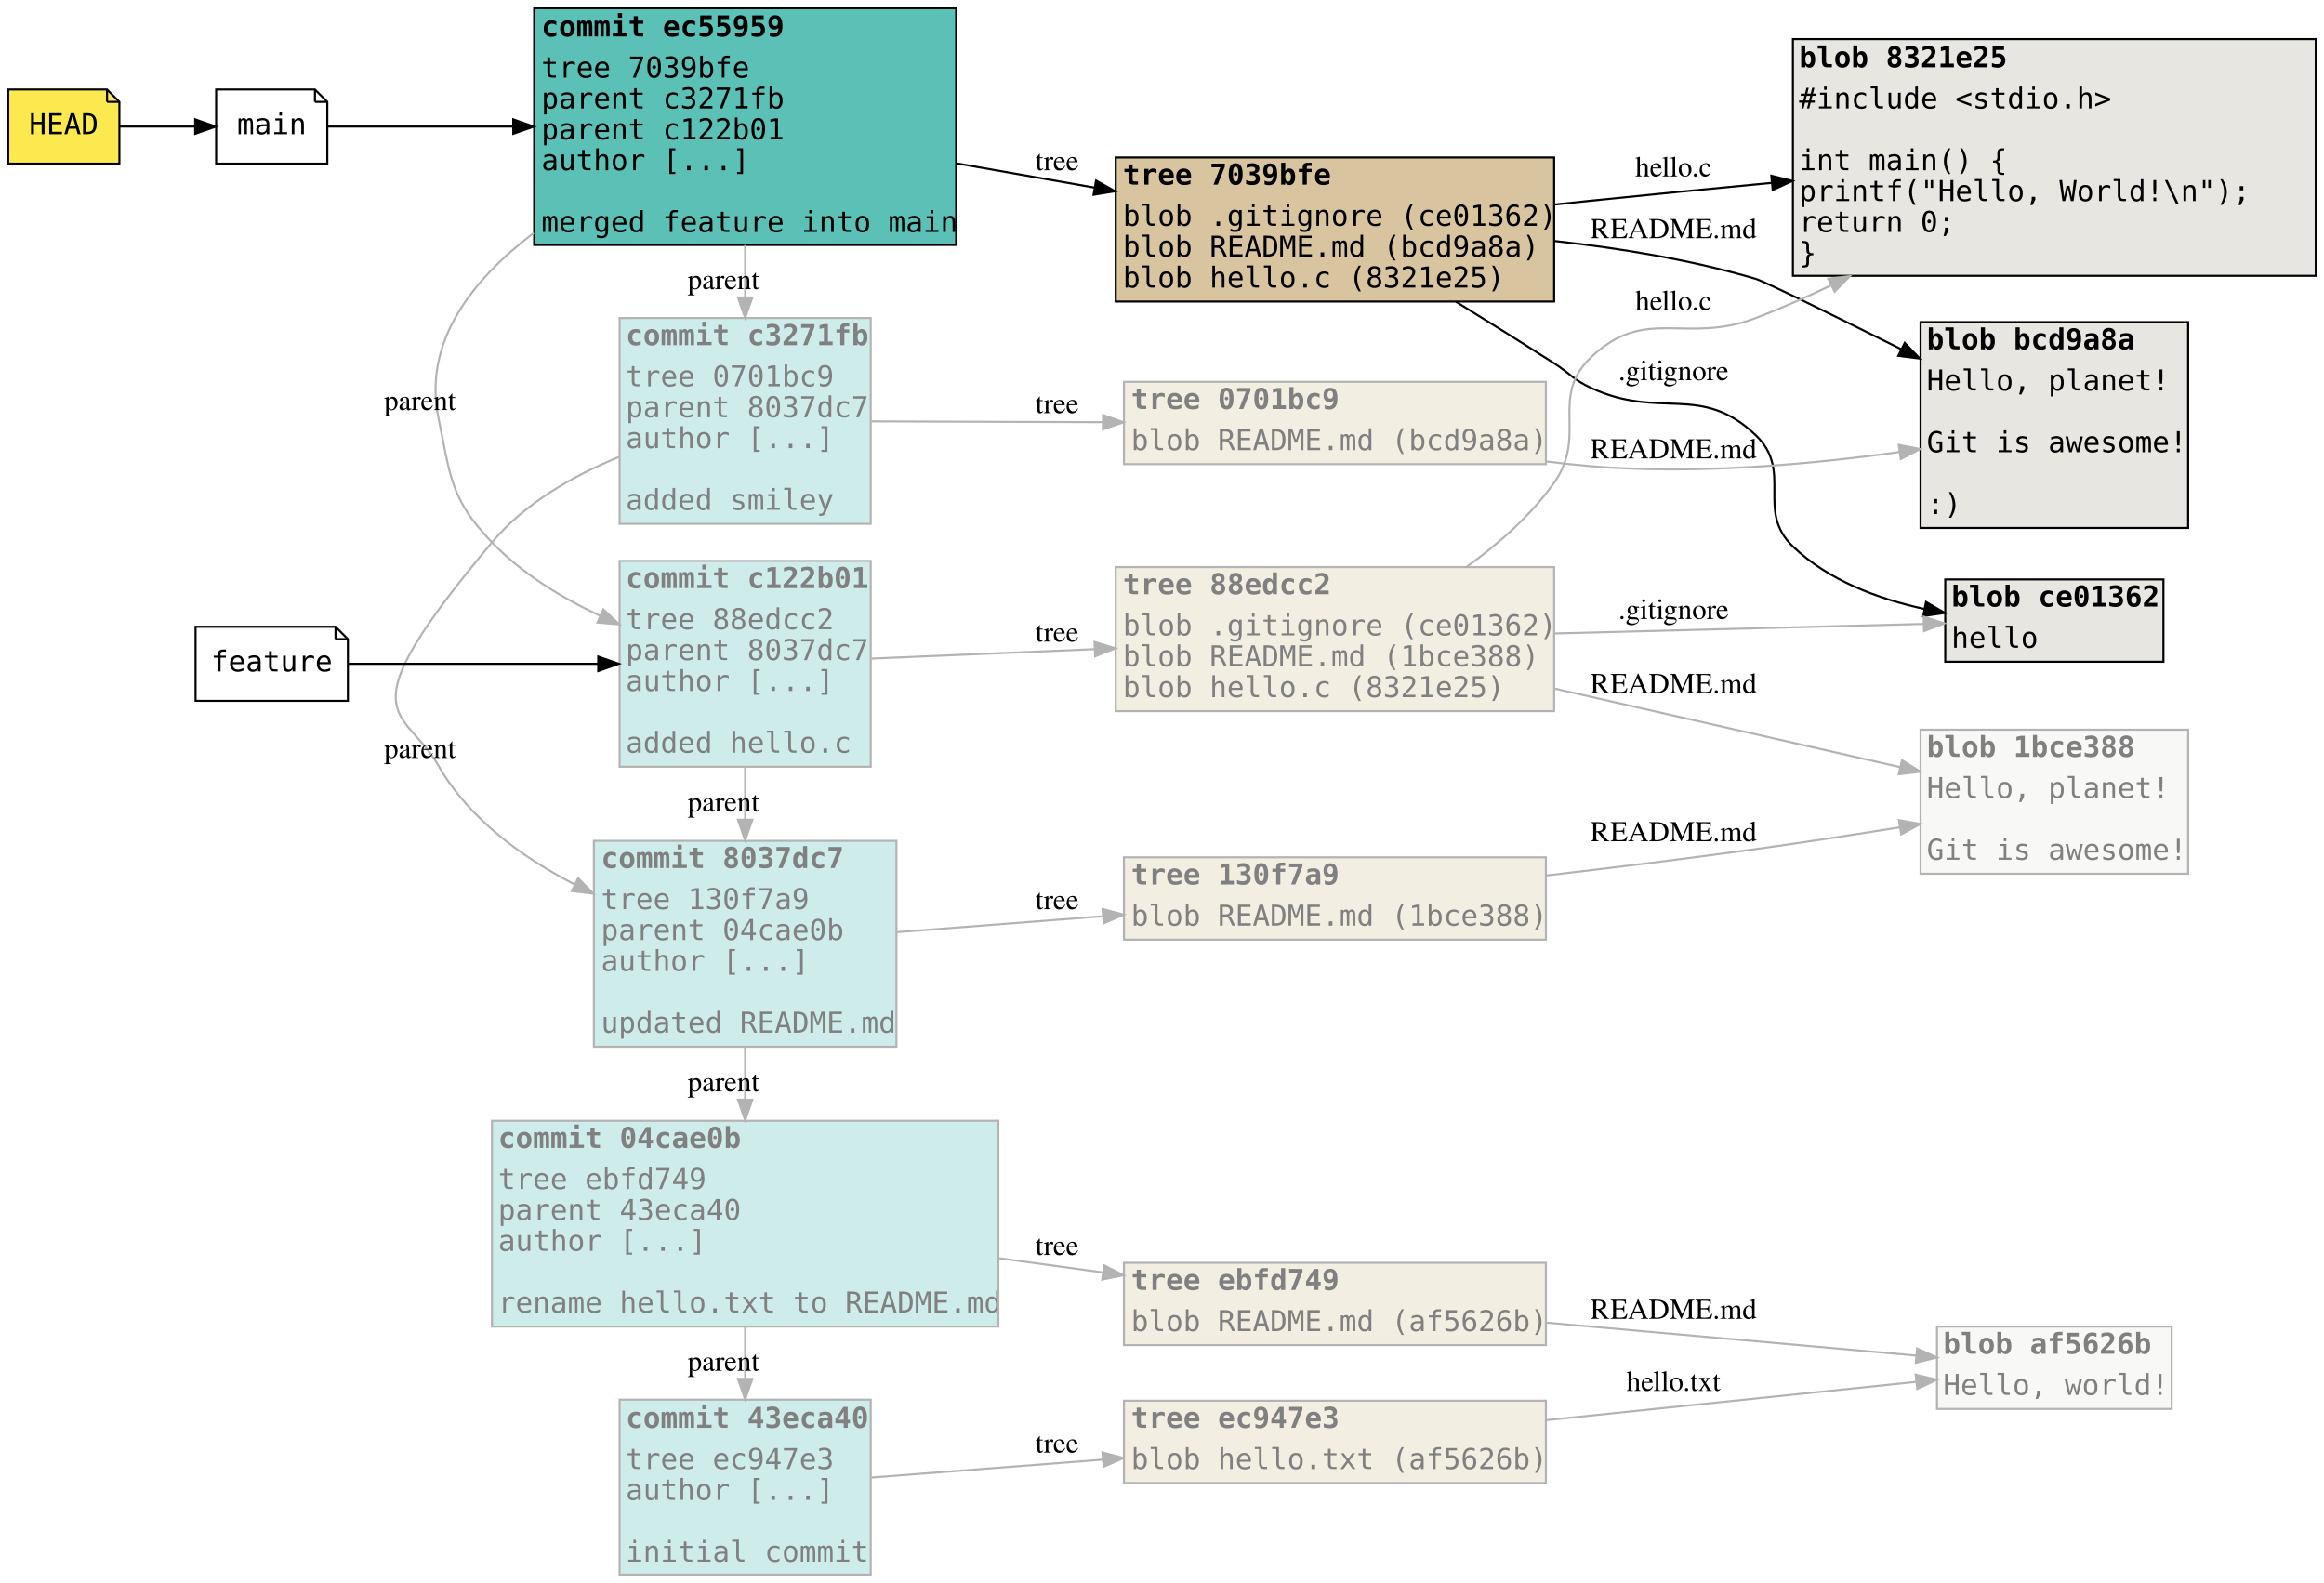
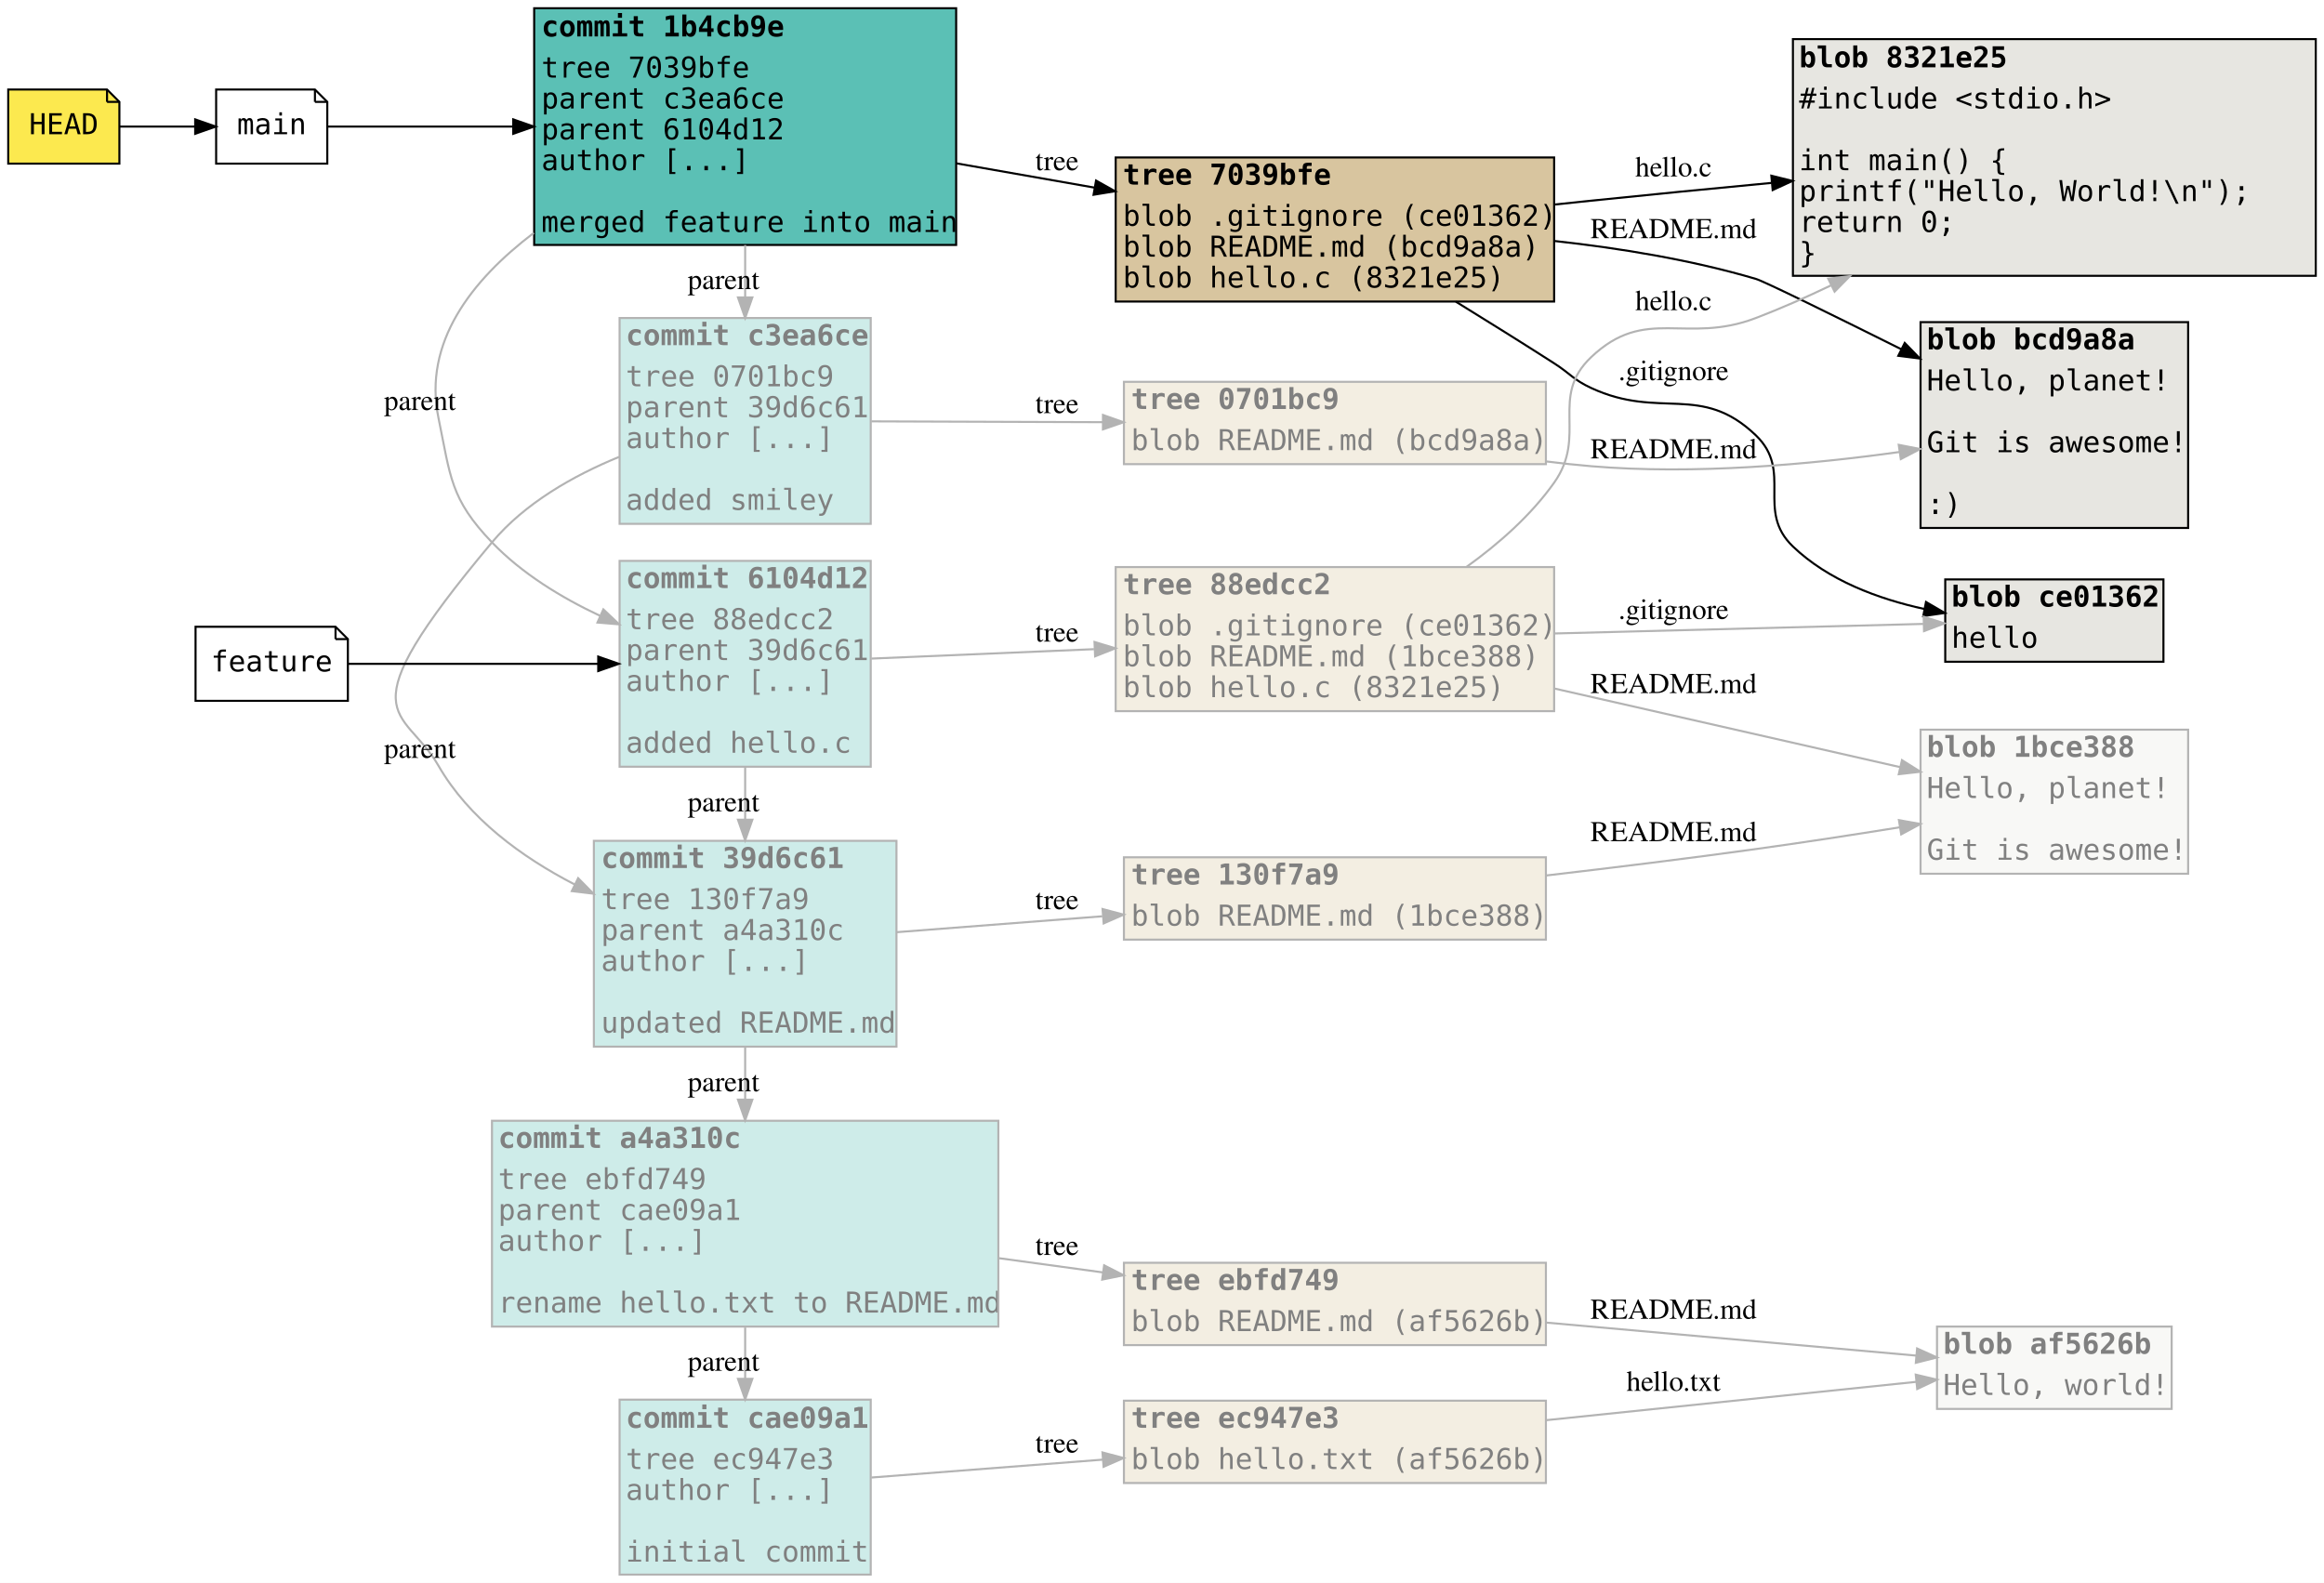
<svg xmlns="http://www.w3.org/2000/svg" width="1129pt" height="769pt" viewBox="0.00 0.00 1129.00 769.00">
  <g id="graph0" class="graph git-graph" transform="scale(1 1) rotate(0) translate(4 765)">
    <polygon fill="white" stroke="transparent" points="-4,4 -4,-765 1125,-765 1125,4 -4,4" />
    <g id="node1" class="node commit current">
      <polygon fill="#5bc0b5" stroke="transparent" points="255.5,-646 255.5,-761 460.5,-761 460.5,-646 255.5,-646" />
-       <text text-anchor="start" x="259" y="-747.3" font-family="monospace" font-weight="bold" font-size="14.00" fill="#000000">commit ec55959</text>
+       <text text-anchor="start" x="259" y="-747.3" font-family="monospace" font-weight="bold" font-size="14.00" fill="#000000">commit 1b4cb9e</text>
      <text text-anchor="start" x="259" y="-727.3" font-family="monospace" font-size="14.00" fill="#000000">tree 7039bfe            </text>
-       <text text-anchor="start" x="259" y="-712.3" font-family="monospace" font-size="14.00" fill="#000000">parent c3271fb          </text>
-       <text text-anchor="start" x="259" y="-697.3" font-family="monospace" font-size="14.00" fill="#000000">parent c122b01          </text>
+       <text text-anchor="start" x="259" y="-712.3" font-family="monospace" font-size="14.00" fill="#000000">parent c3ea6ce          </text>
+       <text text-anchor="start" x="259" y="-697.3" font-family="monospace" font-size="14.00" fill="#000000">parent 6104d12          </text>
      <text text-anchor="start" x="259" y="-682.3" font-family="monospace" font-size="14.00" fill="#000000">author [...]            </text>
      <text text-anchor="start" x="259" y="-667.3" font-family="monospace" font-size="14.00" fill="#000000">                        </text>
      <text text-anchor="start" x="259" y="-652.3" font-family="monospace" font-size="14.00" fill="#000000">merged feature into main</text>
      <polygon fill="none" stroke="#000000" points="255.5,-646 255.5,-761 460.5,-761 460.5,-646 255.5,-646" />
    </g>
    <g id="node2" class="node tree current">
      <polygon fill="#d8c59f" stroke="transparent" points="538,-618.5 538,-688.5 751,-688.5 751,-618.5 538,-618.5" />
      <text text-anchor="start" x="541.5" y="-675.3" font-family="monospace" font-weight="bold" font-size="14.00" fill="#000000">tree 7039bfe</text>
      <text text-anchor="start" x="541.5" y="-655.3" font-family="monospace" font-size="14.00" fill="#000000">blob .gitignore (ce01362)</text>
      <text text-anchor="start" x="541.5" y="-640.3" font-family="monospace" font-size="14.00" fill="#000000">blob README.md (bcd9a8a) </text>
      <text text-anchor="start" x="541.5" y="-625.3" font-family="monospace" font-size="14.00" fill="#000000">blob hello.c (8321e25)   </text>
      <polygon fill="none" stroke="#000000" points="538,-618.5 538,-688.5 751,-688.5 751,-618.5 538,-618.5" />
    </g>
    <g id="edge1" class="edge current">
      <path fill="none" stroke="#000000" d="M460.51,-685.66C482.23,-681.84 505.34,-677.78 527.57,-673.87" />
      <polygon fill="#000000" stroke="#000000" points="528.46,-677.27 537.71,-672.09 527.25,-670.38 528.46,-677.27" />
      <text text-anchor="middle" x="509.5" y="-682.3" font-family="Times,serif" font-size="14.00">tree</text>
    </g>
    <g id="node3" class="node commit faded">
      <polygon fill="#ceece9" stroke="transparent" points="297,-510.5 297,-610.5 419,-610.5 419,-510.5 297,-510.5" />
-       <text text-anchor="start" x="300" y="-597.3" font-family="monospace" font-weight="bold" font-size="14.00" fill="#808080">commit c3271fb</text>
+       <text text-anchor="start" x="300" y="-597.3" font-family="monospace" font-weight="bold" font-size="14.00" fill="#808080">commit c3ea6ce</text>
      <text text-anchor="start" x="300" y="-577.3" font-family="monospace" font-size="14.00" fill="#808080">tree 0701bc9  </text>
-       <text text-anchor="start" x="300" y="-562.3" font-family="monospace" font-size="14.00" fill="#808080">parent 8037dc7</text>
+       <text text-anchor="start" x="300" y="-562.3" font-family="monospace" font-size="14.00" fill="#808080">parent 39d6c61</text>
      <text text-anchor="start" x="300" y="-547.3" font-family="monospace" font-size="14.00" fill="#808080">author [...]  </text>
      <text text-anchor="start" x="300" y="-532.3" font-family="monospace" font-size="14.00" fill="#808080">              </text>
      <text text-anchor="start" x="300" y="-517.3" font-family="monospace" font-size="14.00" fill="#808080">added smiley  </text>
      <polygon fill="none" stroke="#b3b3b3" points="297,-510.5 297,-610.5 419,-610.5 419,-510.5 297,-510.5" />
    </g>
    <g id="edge2" class="edge faded">
      <path fill="none" stroke="#b3b3b3" d="M358,-645.92C358,-637.59 358,-628.99 358,-620.6" />
      <polygon fill="#b3b3b3" stroke="#b3b3b3" points="361.5,-620.51 358,-610.51 354.5,-620.51 361.5,-620.51" />
      <text text-anchor="middle" x="347.5" y="-624.55" font-family="Times,serif" font-size="14.00">parent</text>
    </g>
    <g id="node4" class="node commit faded">
      <polygon fill="#ceece9" stroke="transparent" points="297,-392.5 297,-492.5 419,-492.5 419,-392.5 297,-392.5" />
-       <text text-anchor="start" x="300" y="-479.3" font-family="monospace" font-weight="bold" font-size="14.00" fill="#808080">commit c122b01</text>
+       <text text-anchor="start" x="300" y="-479.3" font-family="monospace" font-weight="bold" font-size="14.00" fill="#808080">commit 6104d12</text>
      <text text-anchor="start" x="300" y="-459.3" font-family="monospace" font-size="14.00" fill="#808080">tree 88edcc2  </text>
-       <text text-anchor="start" x="300" y="-444.3" font-family="monospace" font-size="14.00" fill="#808080">parent 8037dc7</text>
+       <text text-anchor="start" x="300" y="-444.3" font-family="monospace" font-size="14.00" fill="#808080">parent 39d6c61</text>
      <text text-anchor="start" x="300" y="-429.3" font-family="monospace" font-size="14.00" fill="#808080">author [...]  </text>
      <text text-anchor="start" x="300" y="-414.3" font-family="monospace" font-size="14.00" fill="#808080">              </text>
      <text text-anchor="start" x="300" y="-399.3" font-family="monospace" font-size="14.00" fill="#808080">added hello.c </text>
      <polygon fill="none" stroke="#b3b3b3" points="297,-392.5 297,-492.5 419,-492.5 419,-392.5 297,-392.5" />
    </g>
    <g id="edge3" class="edge faded">
      <path fill="none" stroke="#b3b3b3" d="M255.32,-651.85C224.93,-628.8 201.49,-598.51 209,-562 214.9,-533.33 214.74,-522.62 235,-501.5 249.51,-486.37 268.7,-474.65 287.58,-465.79" />
      <polygon fill="#b3b3b3" stroke="#b3b3b3" points="289.11,-468.95 296.81,-461.67 286.25,-462.55 289.11,-468.95" />
      <text text-anchor="middle" x="200" y="-565.8" font-family="Times,serif" font-size="14.00">parent</text>
    </g>
    <g id="node5" class="node blob current">
      <polygon fill="#e7e6e1" stroke="transparent" points="941,-443.5 941,-483.5 1047,-483.5 1047,-443.5 941,-443.5" />
      <text text-anchor="start" x="944" y="-470.3" font-family="monospace" font-weight="bold" font-size="14.00" fill="#000000">blob ce01362</text>
      <text text-anchor="start" x="944" y="-450.3" font-family="monospace" font-size="14.00" fill="#000000">hello</text>
      <polygon fill="none" stroke="#000000" points="941,-443.5 941,-483.5 1047,-483.5 1047,-443.5 941,-443.5" />
    </g>
    <g id="edge4" class="edge current">
      <path fill="none" stroke="#000000" d="M703.23,-618.45C718.8,-608.85 735.61,-598.37 751,-588.5 759.09,-583.31 760.28,-580.54 769,-576.5 802.57,-560.94 822.3,-579.11 849,-553.5 867.26,-535.99 848.73,-517 867,-499.5 884.18,-483.05 908.33,-474.04 930.91,-469.12" />
      <polygon fill="#000000" stroke="#000000" points="931.65,-472.54 940.8,-467.2 930.31,-465.67 931.65,-472.54" />
      <text text-anchor="middle" x="809" y="-580.3" font-family="Times,serif" font-size="14.00">.gitignore</text>
    </g>
    <g id="node6" class="node blob current">
      <polygon fill="#e7e6e1" stroke="transparent" points="929,-508.5 929,-608.5 1059,-608.5 1059,-508.5 929,-508.5" />
      <text text-anchor="start" x="932" y="-595.3" font-family="monospace" font-weight="bold" font-size="14.00" fill="#000000">blob bcd9a8a</text>
      <text text-anchor="start" x="932" y="-575.3" font-family="monospace" font-size="14.00" fill="#000000">Hello, planet! </text>
      <text text-anchor="start" x="932" y="-560.3" font-family="monospace" font-size="14.00" fill="#000000">               </text>
      <text text-anchor="start" x="932" y="-545.3" font-family="monospace" font-size="14.00" fill="#000000">Git is awesome!</text>
      <text text-anchor="start" x="932" y="-530.3" font-family="monospace" font-size="14.00" fill="#000000">               </text>
      <text text-anchor="start" x="932" y="-515.3" font-family="monospace" font-size="14.00" fill="#000000">:)             </text>
      <polygon fill="none" stroke="#000000" points="929,-508.5 929,-608.5 1059,-608.5 1059,-508.5 929,-508.5" />
    </g>
    <g id="edge5" class="edge current">
      <path fill="none" stroke="#000000" d="M751.19,-647.92C783.08,-644.41 817.87,-638.71 849,-629.5 853.09,-628.29 886.27,-611.97 919.74,-595.28" />
      <polygon fill="#000000" stroke="#000000" points="921.32,-598.4 928.7,-590.81 918.19,-592.14 921.32,-598.4" />
      <text text-anchor="middle" x="809" y="-649.3" font-family="Times,serif" font-size="14.00">README.md</text>
    </g>
    <g id="node7" class="node blob current">
      <polygon fill="#e7e6e1" stroke="transparent" points="867,-631 867,-746 1121,-746 1121,-631 867,-631" />
      <text text-anchor="start" x="870" y="-732.3" font-family="monospace" font-weight="bold" font-size="14.00" fill="#000000">blob 8321e25</text>
      <text text-anchor="start" x="870" y="-712.3" font-family="monospace" font-size="14.00" fill="#000000">#include &lt;stdio.h&gt;            </text>
      <text text-anchor="start" x="870" y="-697.3" font-family="monospace" font-size="14.00" fill="#000000">                              </text>
      <text text-anchor="start" x="870" y="-682.3" font-family="monospace" font-size="14.00" fill="#000000">int main() {                  </text>
      <text text-anchor="start" x="870" y="-667.3" font-family="monospace" font-size="14.00" fill="#000000">    printf("Hello, World!\n");</text>
      <text text-anchor="start" x="870" y="-652.3" font-family="monospace" font-size="14.00" fill="#000000">    return 0;                 </text>
      <text text-anchor="start" x="870" y="-637.3" font-family="monospace" font-size="14.00" fill="#000000">}                             </text>
      <polygon fill="none" stroke="#000000" points="867,-631 867,-746 1121,-746 1121,-631 867,-631" />
    </g>
    <g id="edge6" class="edge current">
      <path fill="none" stroke="#000000" d="M751.26,-665.63C757.26,-666.27 763.2,-666.9 769,-667.5 797.32,-670.43 827.68,-673.4 856.62,-676.14" />
      <polygon fill="#000000" stroke="#000000" points="856.51,-679.64 866.79,-677.1 857.16,-672.68 856.51,-679.64" />
      <text text-anchor="middle" x="809" y="-679.3" font-family="Times,serif" font-size="14.00">hello.c</text>
    </g>
    <g id="node8" class="node tree faded">
      <polygon fill="#f3eee2" stroke="transparent" points="542,-539.5 542,-579.5 747,-579.5 747,-539.5 542,-539.5" />
      <text text-anchor="start" x="545.5" y="-566.3" font-family="monospace" font-weight="bold" font-size="14.00" fill="#808080">tree 0701bc9</text>
      <text text-anchor="start" x="545.5" y="-546.3" font-family="monospace" font-size="14.00" fill="#808080">blob README.md (bcd9a8a)</text>
      <polygon fill="none" stroke="#b3b3b3" points="542,-539.5 542,-579.5 747,-579.5 747,-539.5 542,-539.5" />
    </g>
    <g id="edge7" class="edge faded">
      <path fill="none" stroke="#b3b3b3" d="M419.34,-560.29C451.98,-560.17 493.35,-560.03 531.64,-559.89" />
      <polygon fill="#b3b3b3" stroke="#b3b3b3" points="531.83,-563.39 541.82,-559.86 531.81,-556.39 531.83,-563.39" />
      <text text-anchor="middle" x="509.5" y="-564.3" font-family="Times,serif" font-size="14.00">tree</text>
    </g>
    <g id="node9" class="node commit faded">
      <polygon fill="#ceece9" stroke="transparent" points="284.5,-256.5 284.5,-356.5 431.5,-356.5 431.5,-256.5 284.5,-256.5" />
-       <text text-anchor="start" x="288" y="-343.3" font-family="monospace" font-weight="bold" font-size="14.00" fill="#808080">commit 8037dc7</text>
+       <text text-anchor="start" x="288" y="-343.3" font-family="monospace" font-weight="bold" font-size="14.00" fill="#808080">commit 39d6c61</text>
      <text text-anchor="start" x="288" y="-323.3" font-family="monospace" font-size="14.00" fill="#808080">tree 130f7a9     </text>
-       <text text-anchor="start" x="288" y="-308.3" font-family="monospace" font-size="14.00" fill="#808080">parent 04cae0b   </text>
+       <text text-anchor="start" x="288" y="-308.3" font-family="monospace" font-size="14.00" fill="#808080">parent a4a310c   </text>
      <text text-anchor="start" x="288" y="-293.3" font-family="monospace" font-size="14.00" fill="#808080">author [...]     </text>
      <text text-anchor="start" x="288" y="-278.3" font-family="monospace" font-size="14.00" fill="#808080">                 </text>
      <text text-anchor="start" x="288" y="-263.3" font-family="monospace" font-size="14.00" fill="#808080">updated README.md</text>
      <polygon fill="none" stroke="#b3b3b3" points="284.5,-256.5 284.5,-356.5 431.5,-356.5 431.5,-256.5 284.5,-256.5" />
    </g>
    <g id="edge8" class="edge faded">
      <path fill="none" stroke="#b3b3b3" d="M296.77,-543.03C274.53,-533.91 250.97,-520.56 235,-501.5 161.95,-414.31 192.08,-422.39 209,-393 223.75,-367.38 249.33,-348.65 275.17,-335.3" />
      <polygon fill="#b3b3b3" stroke="#b3b3b3" points="276.87,-338.36 284.3,-330.81 273.78,-332.08 276.87,-338.36" />
      <text text-anchor="middle" x="200" y="-396.8" font-family="Times,serif" font-size="14.00">parent</text>
    </g>
    <g id="edge10" class="edge faded">
      <path fill="none" stroke="#b3b3b3" d="M358,-392.45C358,-384.17 358,-375.51 358,-367.01" />
      <polygon fill="#b3b3b3" stroke="#b3b3b3" points="361.5,-366.75 358,-356.75 354.5,-366.76 361.5,-366.75" />
      <text text-anchor="middle" x="347.5" y="-370.8" font-family="Times,serif" font-size="14.00">parent</text>
    </g>
    <g id="node10" class="node tree faded">
      <polygon fill="#f3eee2" stroke="transparent" points="538,-419.5 538,-489.5 751,-489.5 751,-419.5 538,-419.5" />
      <text text-anchor="start" x="541.5" y="-476.3" font-family="monospace" font-weight="bold" font-size="14.00" fill="#808080">tree 88edcc2</text>
      <text text-anchor="start" x="541.5" y="-456.3" font-family="monospace" font-size="14.00" fill="#808080">blob .gitignore (ce01362)</text>
      <text text-anchor="start" x="541.5" y="-441.3" font-family="monospace" font-size="14.00" fill="#808080">blob README.md (1bce388) </text>
      <text text-anchor="start" x="541.5" y="-426.3" font-family="monospace" font-size="14.00" fill="#808080">blob hello.c (8321e25)   </text>
      <polygon fill="none" stroke="#b3b3b3" points="538,-419.5 538,-489.5 751,-489.5 751,-419.5 538,-419.5" />
    </g>
    <g id="edge9" class="edge faded">
      <path fill="none" stroke="#b3b3b3" d="M419.34,-445.04C450.79,-446.37 490.36,-448.04 527.46,-449.61" />
      <polygon fill="#b3b3b3" stroke="#b3b3b3" points="527.71,-453.12 537.85,-450.04 528.01,-446.13 527.71,-453.12" />
      <text text-anchor="middle" x="509.5" y="-453.3" font-family="Times,serif" font-size="14.00">tree</text>
    </g>
    <g id="edge11" class="edge faded">
      <path fill="none" stroke="#b3b3b3" d="M747.09,-540.83C754.49,-539.9 761.85,-539.1 769,-538.5 818.99,-534.28 875.23,-539.33 918.85,-545.42" />
      <polygon fill="#b3b3b3" stroke="#b3b3b3" points="918.41,-548.89 928.8,-546.85 919.41,-541.96 918.41,-548.89" />
      <text text-anchor="middle" x="809" y="-542.3" font-family="Times,serif" font-size="14.00">README.md</text>
    </g>
    <g id="node11" class="node tree faded">
      <polygon fill="#f3eee2" stroke="transparent" points="542,-308.5 542,-348.5 747,-348.5 747,-308.5 542,-308.5" />
      <text text-anchor="start" x="545.5" y="-335.3" font-family="monospace" font-weight="bold" font-size="14.00" fill="#808080">tree 130f7a9</text>
      <text text-anchor="start" x="545.5" y="-315.3" font-family="monospace" font-size="14.00" fill="#808080">blob README.md (1bce388)</text>
      <polygon fill="none" stroke="#b3b3b3" points="542,-308.5 542,-348.5 747,-348.5 747,-308.5 542,-308.5" />
    </g>
    <g id="edge12" class="edge faded">
      <path fill="none" stroke="#b3b3b3" d="M431.53,-312.11C461.89,-314.46 497.88,-317.24 531.51,-319.84" />
      <polygon fill="#b3b3b3" stroke="#b3b3b3" points="531.62,-323.36 541.86,-320.64 532.16,-316.38 531.62,-323.36" />
      <text text-anchor="middle" x="509.5" y="-323.3" font-family="Times,serif" font-size="14.00">tree</text>
    </g>
    <g id="node12" class="node commit faded">
      <polygon fill="#ceece9" stroke="transparent" points="235,-120.5 235,-220.5 481,-220.5 481,-120.5 235,-120.5" />
-       <text text-anchor="start" x="238" y="-207.3" font-family="monospace" font-weight="bold" font-size="14.00" fill="#808080">commit 04cae0b</text>
+       <text text-anchor="start" x="238" y="-207.3" font-family="monospace" font-weight="bold" font-size="14.00" fill="#808080">commit a4a310c</text>
      <text text-anchor="start" x="238" y="-187.3" font-family="monospace" font-size="14.00" fill="#808080">tree ebfd749                 </text>
-       <text text-anchor="start" x="238" y="-172.3" font-family="monospace" font-size="14.00" fill="#808080">parent 43eca40               </text>
+       <text text-anchor="start" x="238" y="-172.3" font-family="monospace" font-size="14.00" fill="#808080">parent cae09a1               </text>
      <text text-anchor="start" x="238" y="-157.3" font-family="monospace" font-size="14.00" fill="#808080">author [...]                 </text>
      <text text-anchor="start" x="238" y="-142.3" font-family="monospace" font-size="14.00" fill="#808080">                             </text>
      <text text-anchor="start" x="238" y="-127.3" font-family="monospace" font-size="14.00" fill="#808080">rename hello.txt to README.md</text>
      <polygon fill="none" stroke="#b3b3b3" points="235,-120.5 235,-220.5 481,-220.5 481,-120.5 235,-120.5" />
    </g>
    <g id="edge13" class="edge faded">
      <path fill="none" stroke="#b3b3b3" d="M358,-256.45C358,-248.17 358,-239.51 358,-231.01" />
      <polygon fill="#b3b3b3" stroke="#b3b3b3" points="361.5,-230.75 358,-220.75 354.5,-230.76 361.5,-230.75" />
      <text text-anchor="middle" x="347.5" y="-234.8" font-family="Times,serif" font-size="14.00">parent</text>
    </g>
    <g id="edge14" class="edge faded">
      <path fill="none" stroke="#b3b3b3" d="M751.18,-457.24C809.71,-458.75 880.49,-460.59 930.31,-461.88" />
      <polygon fill="#b3b3b3" stroke="#b3b3b3" points="930.52,-465.38 940.61,-462.14 930.7,-458.39 930.52,-465.38" />
      <text text-anchor="middle" x="809" y="-464.3" font-family="Times,serif" font-size="14.00">.gitignore</text>
    </g>
    <g id="edge16" class="edge faded">
      <path fill="none" stroke="#b3b3b3" d="M708.43,-489.58C724.18,-500.89 739.77,-514.66 751,-530.5 767.35,-553.56 748.48,-572.06 769,-591.5 795.53,-616.64 814.86,-597.46 849,-610.5 861.06,-615.11 873.38,-620.54 885.48,-626.35" />
      <polygon fill="#b3b3b3" stroke="#b3b3b3" points="884.16,-629.6 894.68,-630.86 887.25,-623.31 884.16,-629.6" />
      <text text-anchor="middle" x="809" y="-614.3" font-family="Times,serif" font-size="14.00">hello.c</text>
    </g>
    <g id="node13" class="node blob faded">
      <polygon fill="#f8f8f6" stroke="transparent" points="929,-340.5 929,-410.5 1059,-410.5 1059,-340.5 929,-340.5" />
      <text text-anchor="start" x="932" y="-397.3" font-family="monospace" font-weight="bold" font-size="14.00" fill="#808080">blob 1bce388</text>
      <text text-anchor="start" x="932" y="-377.3" font-family="monospace" font-size="14.00" fill="#808080">Hello, planet! </text>
      <text text-anchor="start" x="932" y="-362.3" font-family="monospace" font-size="14.00" fill="#808080">               </text>
      <text text-anchor="start" x="932" y="-347.3" font-family="monospace" font-size="14.00" fill="#808080">Git is awesome!</text>
      <polygon fill="none" stroke="#b3b3b3" points="929,-340.5 929,-410.5 1059,-410.5 1059,-340.5 929,-340.5" />
    </g>
    <g id="edge15" class="edge faded">
      <path fill="none" stroke="#b3b3b3" d="M751.18,-430.48C805.45,-418.14 870.24,-403.41 919.09,-392.3" />
      <polygon fill="#b3b3b3" stroke="#b3b3b3" points="919.98,-395.69 928.95,-390.06 918.42,-388.86 919.98,-395.69" />
      <text text-anchor="middle" x="809" y="-428.3" font-family="Times,serif" font-size="14.00">README.md</text>
    </g>
    <g id="edge17" class="edge faded">
      <path fill="none" stroke="#b3b3b3" d="M747.05,-339.65C779.64,-343.45 815.88,-347.9 849,-352.5 871.72,-355.65 896.41,-359.46 918.81,-363.05" />
      <polygon fill="#b3b3b3" stroke="#b3b3b3" points="918.5,-366.55 928.93,-364.69 919.61,-359.64 918.5,-366.55" />
      <text text-anchor="middle" x="809" y="-356.3" font-family="Times,serif" font-size="14.00">README.md</text>
    </g>
    <g id="node14" class="node tree faded">
      <polygon fill="#f3eee2" stroke="transparent" points="542,-111.5 542,-151.5 747,-151.5 747,-111.5 542,-111.5" />
      <text text-anchor="start" x="545.5" y="-138.3" font-family="monospace" font-weight="bold" font-size="14.00" fill="#808080">tree ebfd749</text>
      <text text-anchor="start" x="545.5" y="-118.3" font-family="monospace" font-size="14.00" fill="#808080">blob README.md (af5626b)</text>
      <polygon fill="none" stroke="#b3b3b3" points="542,-111.5 542,-151.5 747,-151.5 747,-111.5 542,-111.5" />
    </g>
    <g id="edge18" class="edge faded">
      <path fill="none" stroke="#b3b3b3" d="M481.3,-153.73C498.02,-151.44 515.1,-149.1 531.62,-146.84" />
      <polygon fill="#b3b3b3" stroke="#b3b3b3" points="532.39,-150.26 541.82,-145.44 531.44,-143.33 532.39,-150.26" />
      <text text-anchor="middle" x="509.5" y="-155.3" font-family="Times,serif" font-size="14.00">tree</text>
    </g>
    <g id="node15" class="node commit faded">
      <polygon fill="#ceece9" stroke="transparent" points="297,0 297,-85 419,-85 419,0 297,0" />
-       <text text-anchor="start" x="300" y="-71.3" font-family="monospace" font-weight="bold" font-size="14.00" fill="#808080">commit 43eca40</text>
+       <text text-anchor="start" x="300" y="-71.3" font-family="monospace" font-weight="bold" font-size="14.00" fill="#808080">commit cae09a1</text>
      <text text-anchor="start" x="300" y="-51.3" font-family="monospace" font-size="14.00" fill="#808080">tree ec947e3  </text>
      <text text-anchor="start" x="300" y="-36.3" font-family="monospace" font-size="14.00" fill="#808080">author [...]  </text>
      <text text-anchor="start" x="300" y="-21.3" font-family="monospace" font-size="14.00" fill="#808080">              </text>
      <text text-anchor="start" x="300" y="-6.3" font-family="monospace" font-size="14.00" fill="#808080">initial commit</text>
      <polygon fill="none" stroke="#b3b3b3" points="297,0 297,-85 419,-85 419,0 297,0" />
    </g>
    <g id="edge19" class="edge faded">
      <path fill="none" stroke="#b3b3b3" d="M358,-120.07C358,-111.94 358,-103.5 358,-95.32" />
      <polygon fill="#b3b3b3" stroke="#b3b3b3" points="361.5,-95.12 358,-85.12 354.5,-95.12 361.5,-95.12" />
      <text text-anchor="middle" x="347.5" y="-99.05" font-family="Times,serif" font-size="14.00">parent</text>
    </g>
    <g id="node16" class="node blob faded">
      <polygon fill="#f8f8f6" stroke="transparent" points="937,-80.5 937,-120.5 1051,-120.5 1051,-80.5 937,-80.5" />
      <text text-anchor="start" x="940" y="-107.3" font-family="monospace" font-weight="bold" font-size="14.00" fill="#808080">blob af5626b</text>
      <text text-anchor="start" x="940" y="-87.3" font-family="monospace" font-size="14.00" fill="#808080">Hello, world!</text>
      <polygon fill="none" stroke="#b3b3b3" points="937,-80.5 937,-120.5 1051,-120.5 1051,-80.5 937,-80.5" />
    </g>
    <g id="edge20" class="edge faded">
      <path fill="none" stroke="#b3b3b3" d="M747.41,-122.41C805.31,-117.24 876.12,-110.93 926.8,-106.41" />
      <polygon fill="#b3b3b3" stroke="#b3b3b3" points="927.33,-109.87 936.98,-105.5 926.71,-102.9 927.33,-109.87" />
      <text text-anchor="middle" x="809" y="-124.3" font-family="Times,serif" font-size="14.00">README.md</text>
    </g>
    <g id="node17" class="node tree faded">
      <polygon fill="#f3eee2" stroke="transparent" points="542,-44.5 542,-84.5 747,-84.5 747,-44.5 542,-44.5" />
      <text text-anchor="start" x="545.5" y="-71.3" font-family="monospace" font-weight="bold" font-size="14.00" fill="#808080">tree ec947e3</text>
      <text text-anchor="start" x="545.5" y="-51.3" font-family="monospace" font-size="14.00" fill="#808080">blob hello.txt (af5626b)</text>
      <polygon fill="none" stroke="#b3b3b3" points="542,-44.5 542,-84.5 747,-84.5 747,-44.5 542,-44.5" />
    </g>
    <g id="edge21" class="edge faded">
      <path fill="none" stroke="#b3b3b3" d="M419.34,-47.17C451.98,-49.69 493.35,-52.89 531.64,-55.85" />
      <polygon fill="#b3b3b3" stroke="#b3b3b3" points="531.58,-59.36 541.82,-56.64 532.12,-52.38 531.58,-59.36" />
      <text text-anchor="middle" x="509.5" y="-59.3" font-family="Times,serif" font-size="14.00">tree</text>
    </g>
    <g id="edge22" class="edge faded">
      <path fill="none" stroke="#b3b3b3" d="M747.41,-75.06C805.31,-81.06 876.12,-88.39 926.8,-93.64" />
      <polygon fill="#b3b3b3" stroke="#b3b3b3" points="926.67,-97.15 936.98,-94.7 927.39,-90.18 926.67,-97.15" />
      <text text-anchor="middle" x="809" y="-89.3" font-family="Times,serif" font-size="14.00">hello.txt</text>
    </g>
    <g id="node18" class="node ref">
      <polygon fill="white" stroke="black" points="159,-460.5 91,-460.5 91,-424.5 165,-424.5 165,-454.5 159,-460.5" />
      <polyline fill="none" stroke="black" points="159,-460.5 159,-454.5 " />
      <polyline fill="none" stroke="black" points="165,-454.5 159,-454.5 " />
      <text text-anchor="middle" x="128" y="-438.8" font-family="monospace" font-size="14.00">feature</text>
    </g>
    <g id="edge23" class="edge ref">
      <path fill="none" stroke="black" d="M165.13,-442.5C197.65,-442.5 246.38,-442.5 286.59,-442.5" />
      <polygon fill="black" stroke="black" points="286.62,-446 296.62,-442.5 286.62,-439 286.62,-446" />
    </g>
    <g id="node19" class="node ref">
      <polygon fill="white" stroke="black" points="149,-721.5 101,-721.5 101,-685.5 155,-685.5 155,-715.5 149,-721.5" />
      <polyline fill="none" stroke="black" points="149,-721.5 149,-715.5 " />
      <polyline fill="none" stroke="black" points="155,-715.5 149,-715.5 " />
      <text text-anchor="middle" x="128" y="-699.8" font-family="monospace" font-size="14.00">main</text>
    </g>
    <g id="edge24" class="edge ref">
      <path fill="none" stroke="black" d="M155.15,-703.5C177.52,-703.5 211.34,-703.5 244.93,-703.5" />
      <polygon fill="black" stroke="black" points="245.33,-707 255.33,-703.5 245.33,-700 245.33,-707" />
    </g>
    <g id="node20" class="node ref head">
      <polygon fill="#fce94f" stroke="black" points="48,-721.5 0,-721.5 0,-685.5 54,-685.5 54,-715.5 48,-721.5" />
      <polyline fill="none" stroke="black" points="48,-721.5 48,-715.5 " />
      <polyline fill="none" stroke="black" points="54,-715.5 48,-715.5 " />
      <text text-anchor="middle" x="27" y="-699.8" font-family="monospace" font-size="14.00">HEAD</text>
    </g>
    <g id="edge25" class="edge ref">
      <path fill="none" stroke="black" d="M54.01,-703.5C65.18,-703.5 78.42,-703.5 90.54,-703.5" />
      <polygon fill="black" stroke="black" points="90.82,-707 100.82,-703.5 90.82,-700 90.82,-707" />
    </g>
  </g>
</svg>
